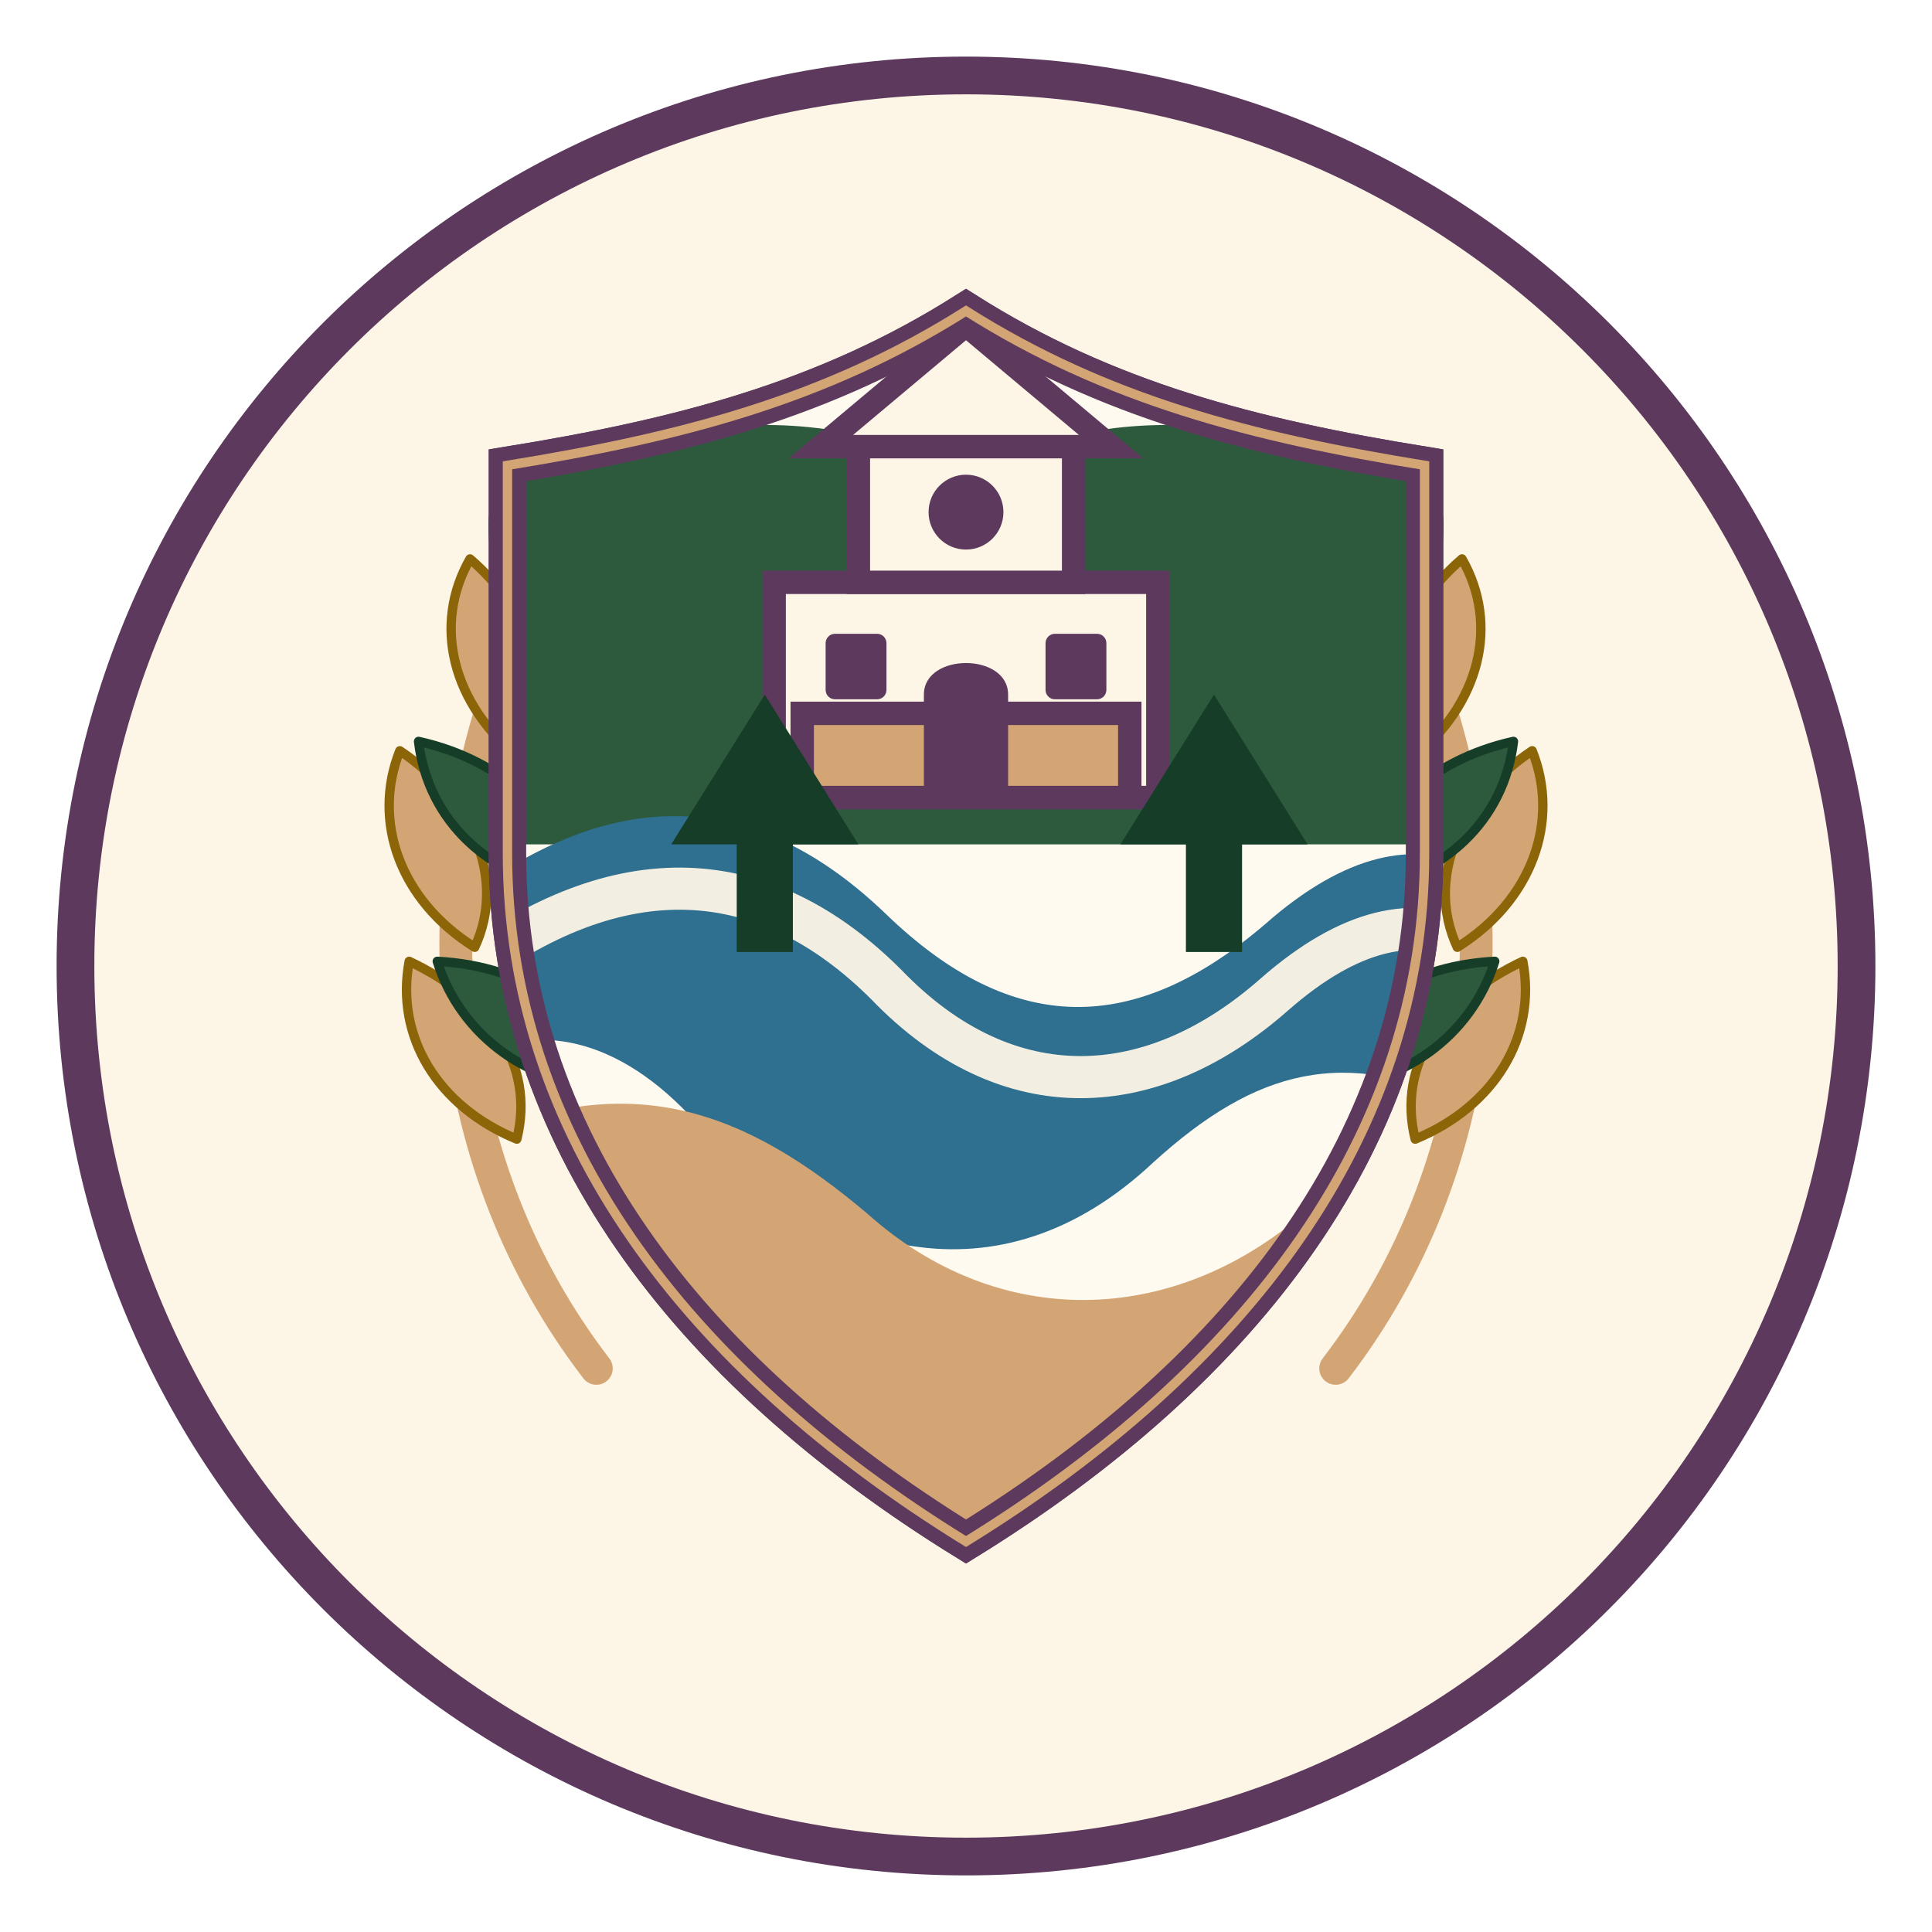
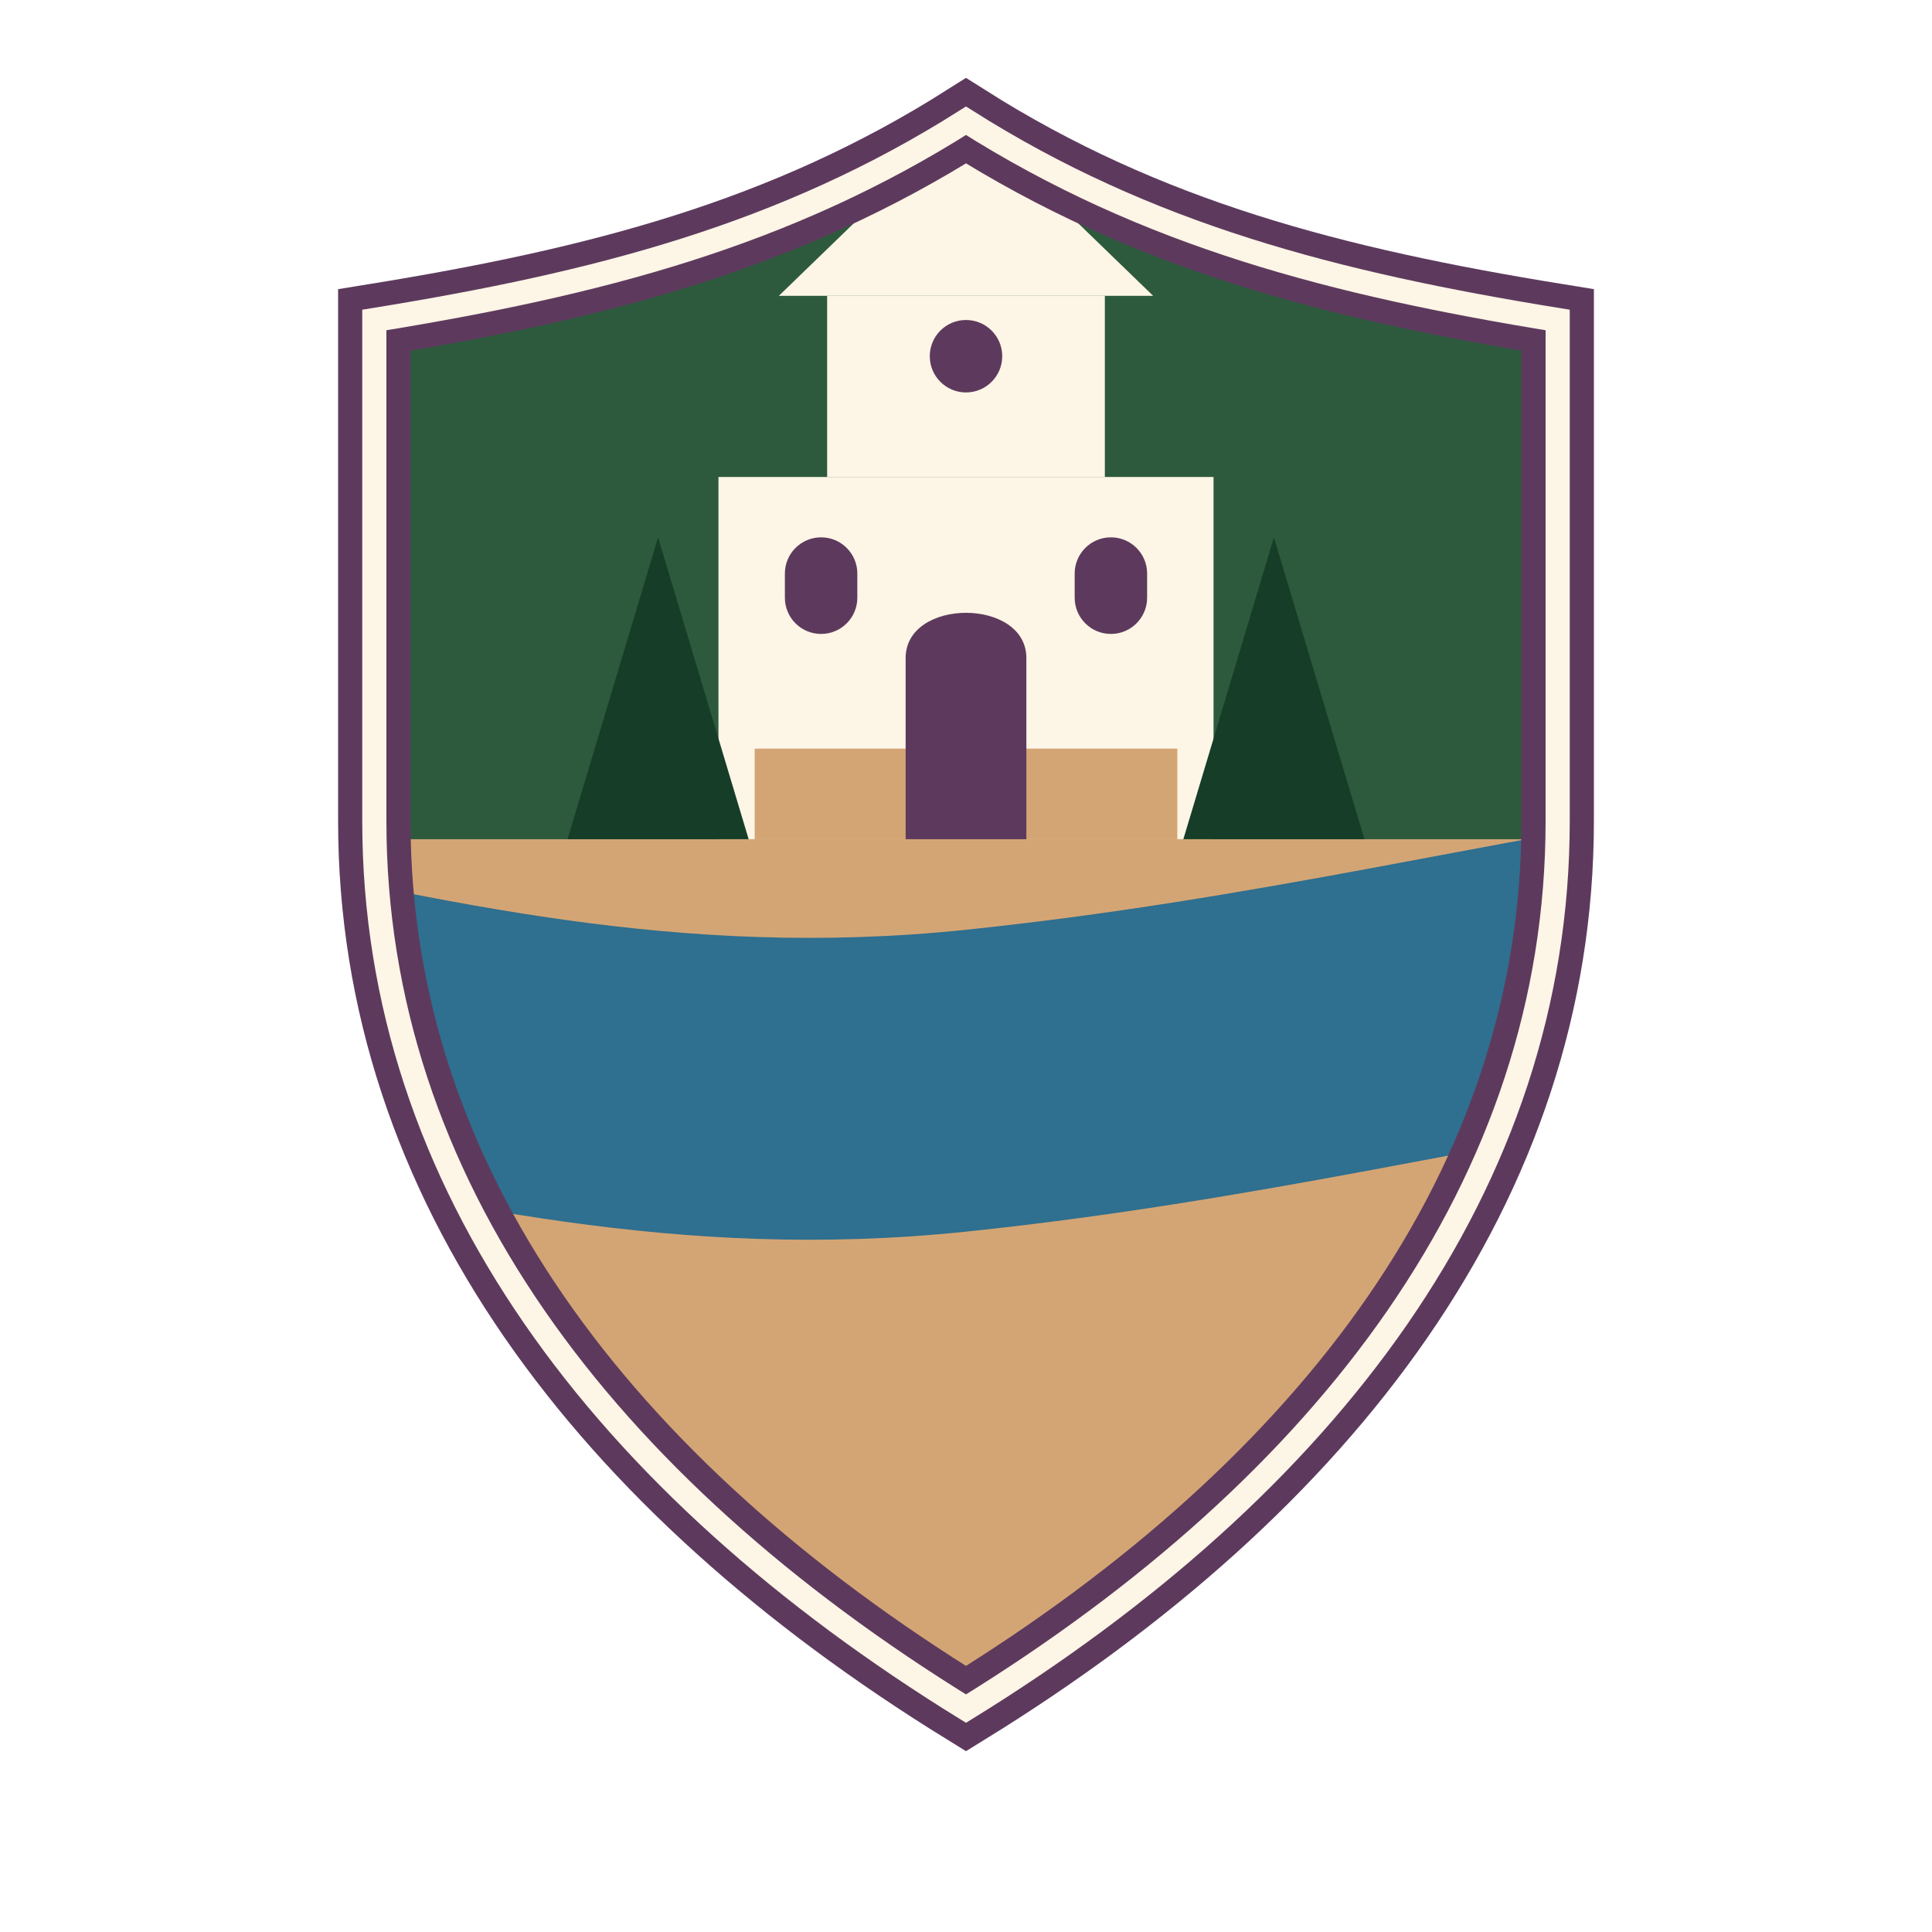
<svg xmlns="http://www.w3.org/2000/svg" viewBox="0 0 512 512" role="img" aria-labelledby="desgoffe-title desgoffe-desc">
  <defs>
-     <path id="desgoffe-shield" d="M256 116C226 135 195 143 158 149V232C158 292 196 342 256 379C316 342 354 292 354 232V149C317 143 286 135 256 116Z" />
-     <clipPath id="desgoffe-shield-clip">
-       <use href="#desgoffe-shield" />
+     <path id="shield" d="M256 116C226 135 195 143 158 149V232C158 292 196 342 256 379C316 342 354 292 354 232V149C317 143 286 135 256 116Z" />
+     <clipPath id="shield-clip">
+       <use href="#shield" />
    </clipPath>
  </defs>
-   <circle cx="256" cy="256" r="236" fill="#FDF5E6" stroke="#5D3A5D" stroke-width="10" />
-   <g transform="translate(256 256) scale(1.24) translate(-256 -256)">
-     <g stroke-linecap="round" stroke-linejoin="round">
-       <g fill="none" stroke="#D4A574" stroke-width="7">
-         <path d="M177 342C144 299 139 242 158 191" />
-         <path d="M335 342C368 299 373 242 354 191" />
+   <g transform="translate(256 256) scale(1.6) translate(-256 -256)">
+     <g clip-path="url(#shield-clip)">
+       <rect x="0" y="0" width="512" height="512" fill="#D4A574" />
+       <rect x="0" y="0" width="512" height="235" fill="#2D5A3D" />
+       <path d="M0 235 C 100 210, 160 260, 256 250 C 352 240, 412 210, 512 235 V 285 C 412 260, 352 290, 256 300 C 160 310, 100 260, 0 285 Z" fill="#2F6F8F" />
+       <g fill="#FDF5E6">
+         <rect x="215" y="175" width="82" height="60" />
+         <rect x="233" y="145" width="46" height="30" />
+         <path d="M225 145 L 256 115 L 287 145 Z" />
      </g>
-       <g fill="#D4A574" stroke="#8B6508" stroke-width="2">
-         <path d="M161 212C146 200 142 183 150 169C164 181 168 198 161 212Z" />
-         <path d="M151 252C135 242 129 225 135 210C150 220 158 237 151 252Z" />
-         <path d="M160 293C143 286 134 271 137 255C154 263 164 277 160 293Z" />
-         <path d="M351 212C366 200 370 183 362 169C348 181 344 198 351 212Z" />
-         <path d="M361 252C377 242 383 225 377 210C362 220 354 237 361 252Z" />
-         <path d="M352 293C369 286 378 271 375 255C358 263 348 277 352 293Z" />
-       </g>
-       <g fill="#2D5A3D" stroke="#163D28" stroke-width="2">
-         <path d="M181 197C165 191 154 177 155 160C172 166 183 181 181 197Z" />
-         <path d="M172 240C154 237 141 225 139 208C157 212 170 224 172 240Z" />
-         <path d="M181 282C163 282 148 271 143 255C162 256 177 266 181 282Z" />
-         <path d="M331 197C347 191 358 177 357 160C340 166 329 181 331 197Z" />
-         <path d="M340 240C358 237 371 225 373 208C355 212 342 224 340 240Z" />
-         <path d="M331 282C349 282 364 271 369 255C350 256 335 266 331 282Z" />
+       <rect x="221" y="220" width="70" height="15" fill="#D4A574" />
+       <path d="M246 235 V 205 C 246 195, 266 195, 266 205 V 235 Z" fill="#5D3A5D" />
+       <rect x="226" y="185" width="12" height="16" rx="6" fill="#5D3A5D" />
+       <rect x="274" y="185" width="12" height="16" rx="6" fill="#5D3A5D" />
+       <circle cx="256" cy="155" r="6" fill="#5D3A5D" />
+       <g fill="#163D28">
+         <path d="M190 235 L 205 185 L 220 235 Z" />
+         <path d="M292 235 L 307 185 L 322 235 Z" />
      </g>
    </g>
-     <use href="#desgoffe-shield" fill="#FFFAF0" stroke="#5D3A5D" stroke-width="8" />
-     <g clip-path="url(#desgoffe-shield-clip)">
-       <rect x="148" y="108" width="216" height="283" fill="#FFFAF0" />
-       <path d="M148 156C185 144 212 131 256 150C300 131 327 144 364 156V230H148Z" fill="#2D5A3D" />
-       <path d="M148 242C181 217 211 218 239 245C266 271 292 271 320 247C337 232 352 229 364 235V286C337 273 318 278 296 298C263 329 225 318 197 288C180 270 162 268 148 277Z" fill="#2F6F8F" />
-       <path d="M148 294C184 277 209 287 235 309C263 334 300 333 328 309C342 297 354 292 364 293V391H148Z" fill="#D4A574" />
-       <path d="M148 258C182 232 213 234 239 260C265 287 296 285 322 262C338 248 352 245 364 251" fill="none" stroke="#FDF5E6" stroke-width="9" opacity=".95" />
-       <g fill="#FDF5E6" stroke="#5D3A5D" stroke-width="5">
-         <path d="M215 220V174H297V220Z" />
-         <path d="M233 174V145H279V174Z" />
-         <path d="M225 145L256 119L287 145Z" />
-         <path d="M221 220V202H291V220Z" fill="#D4A574" />
-         <path d="M247 220V198C247 189 265 189 265 198V220Z" fill="#5D3A5D" stroke="none" />
-         <rect x="226" y="185" width="13" height="14" rx="2" fill="#5D3A5D" stroke="none" />
-         <rect x="273" y="185" width="13" height="14" rx="2" fill="#5D3A5D" stroke="none" />
-         <circle cx="256" cy="159" r="8" fill="#5D3A5D" stroke="none" />
-       </g>
-       <g fill="#163D28">
-         <path d="M193 230L213 198L233 230Z" />
-         <rect x="207" y="228" width="12" height="25" />
-         <path d="M289 230L309 198L329 230Z" />
-         <rect x="303" y="228" width="12" height="25" />
-       </g>
-     </g>
-     <use href="#desgoffe-shield" fill="none" stroke="#5D3A5D" stroke-width="8" />
-     <use href="#desgoffe-shield" fill="none" stroke="#D4A574" stroke-width="2" />
+     <use href="#shield" fill="none" stroke="#5D3A5D" stroke-width="12" />
+     <use href="#shield" fill="none" stroke="#FDF5E6" stroke-width="4" />
  </g>
</svg>
